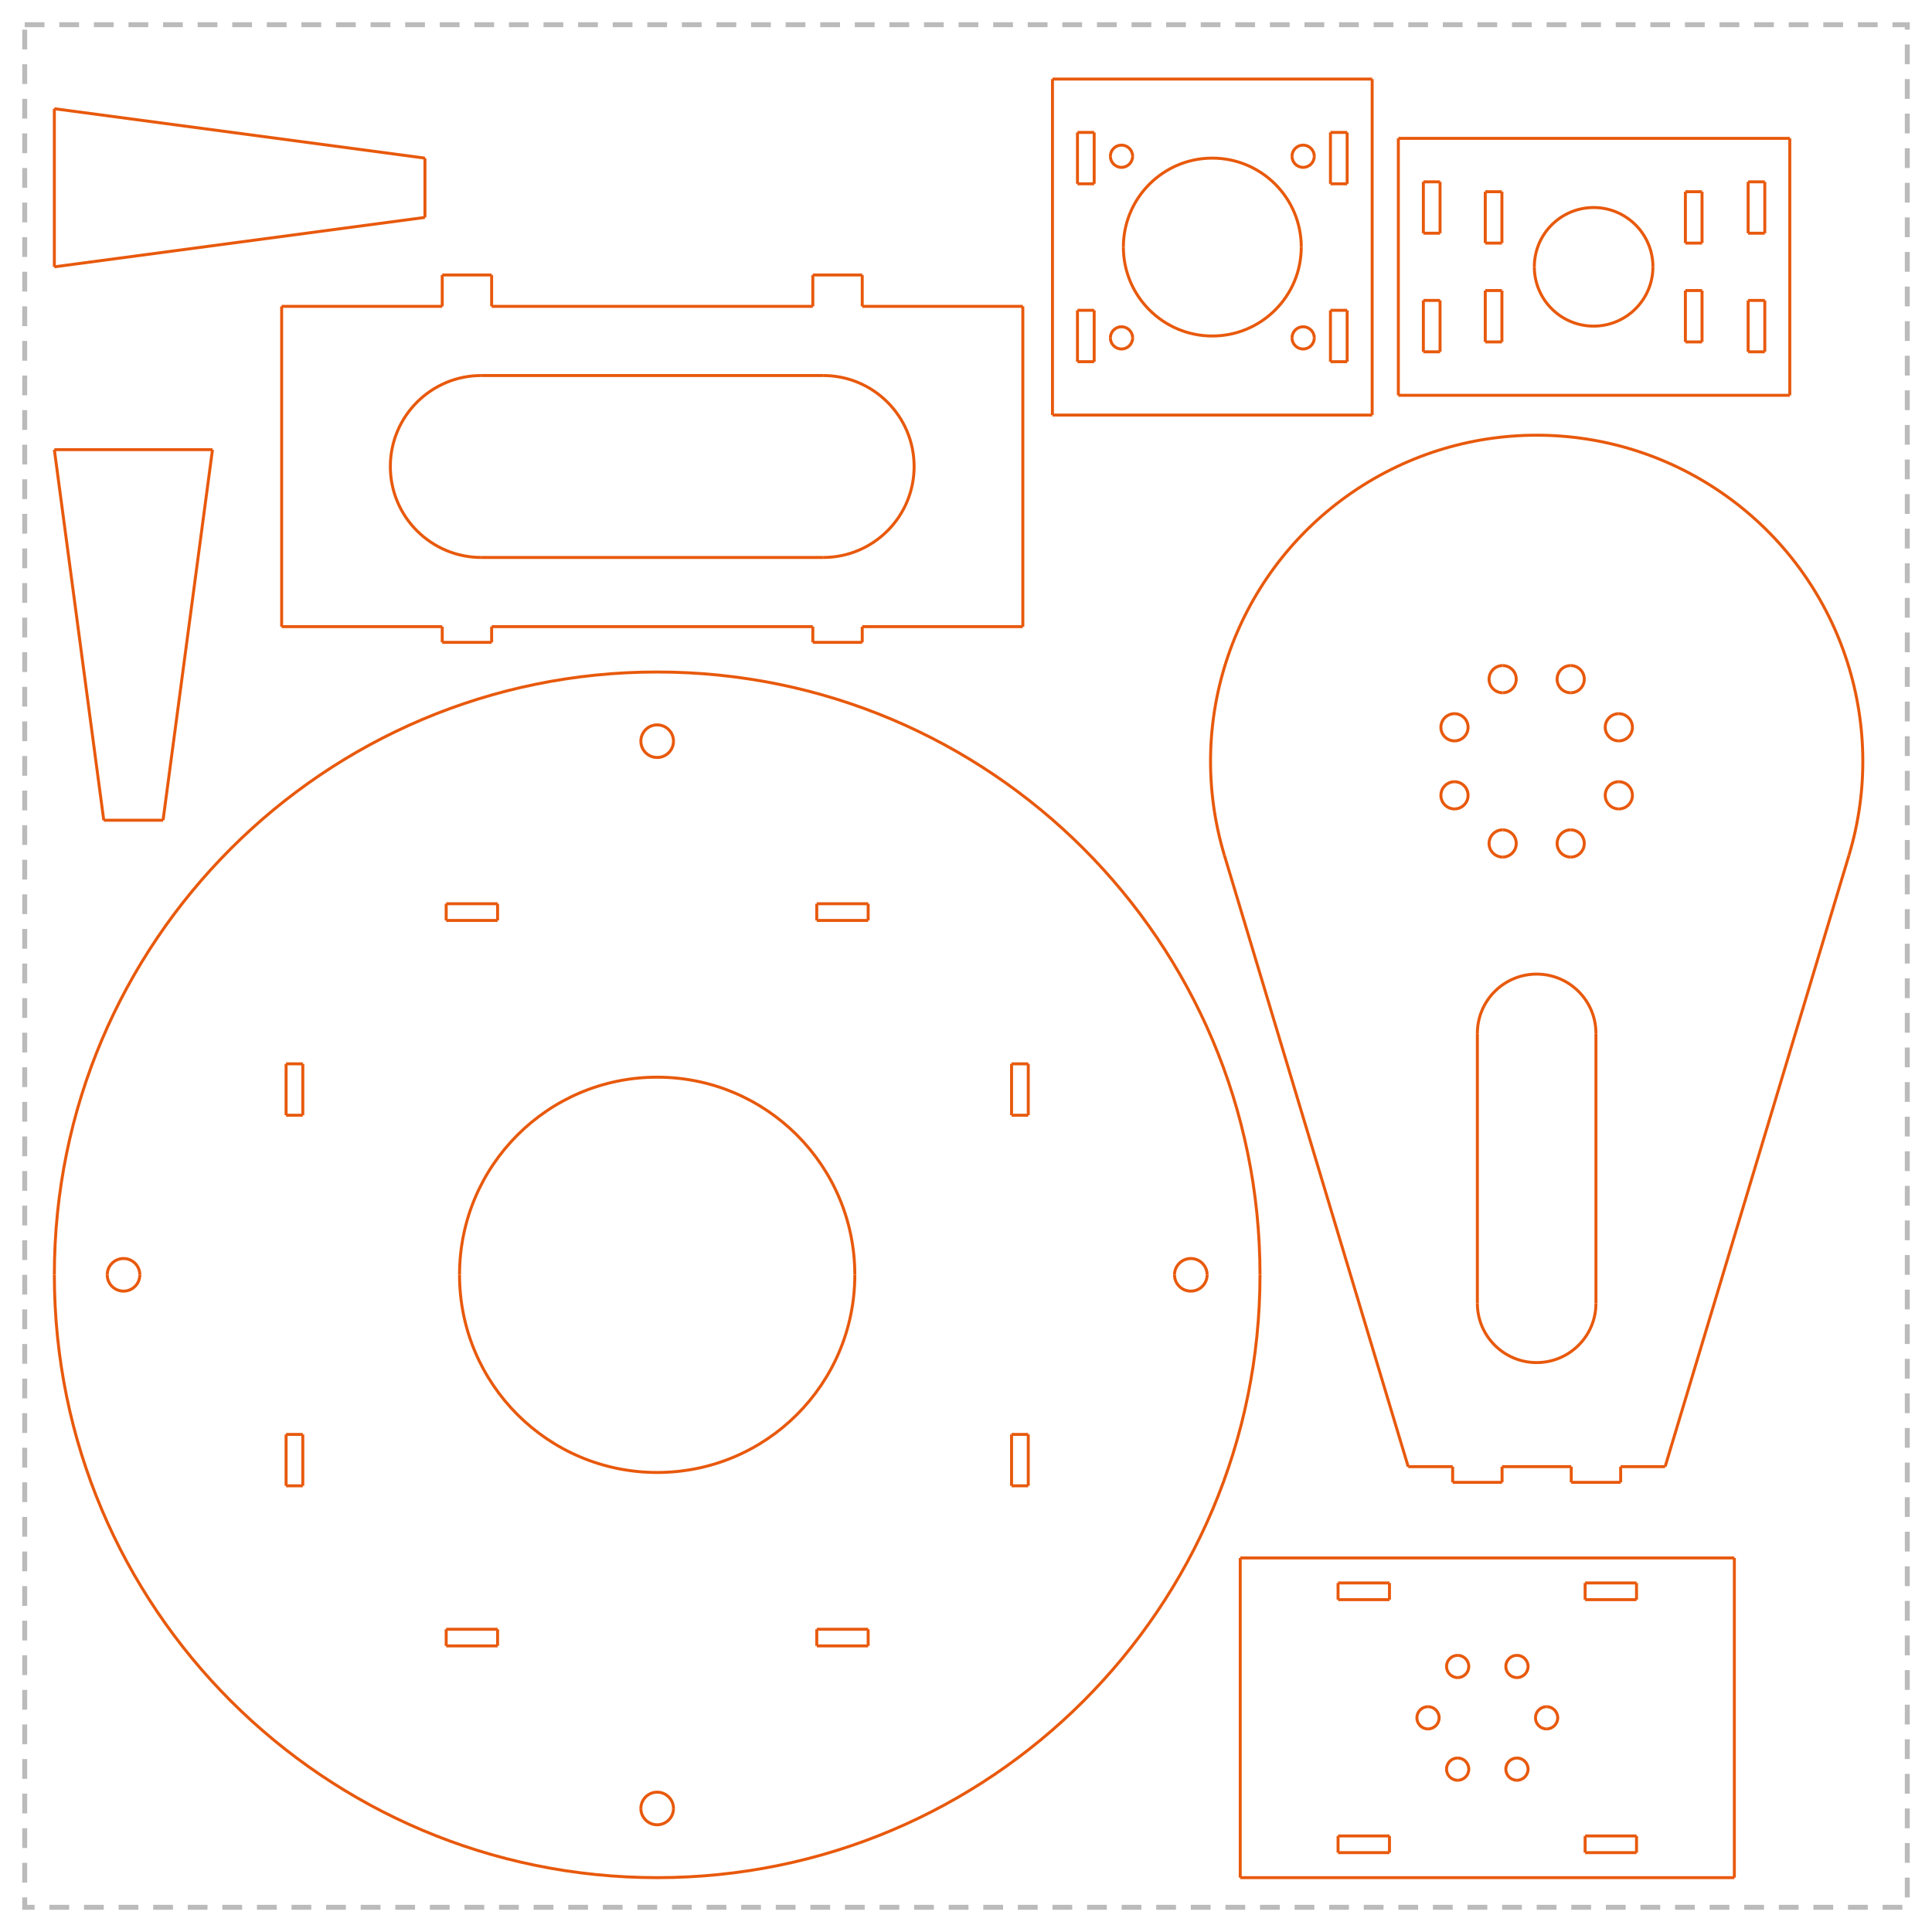
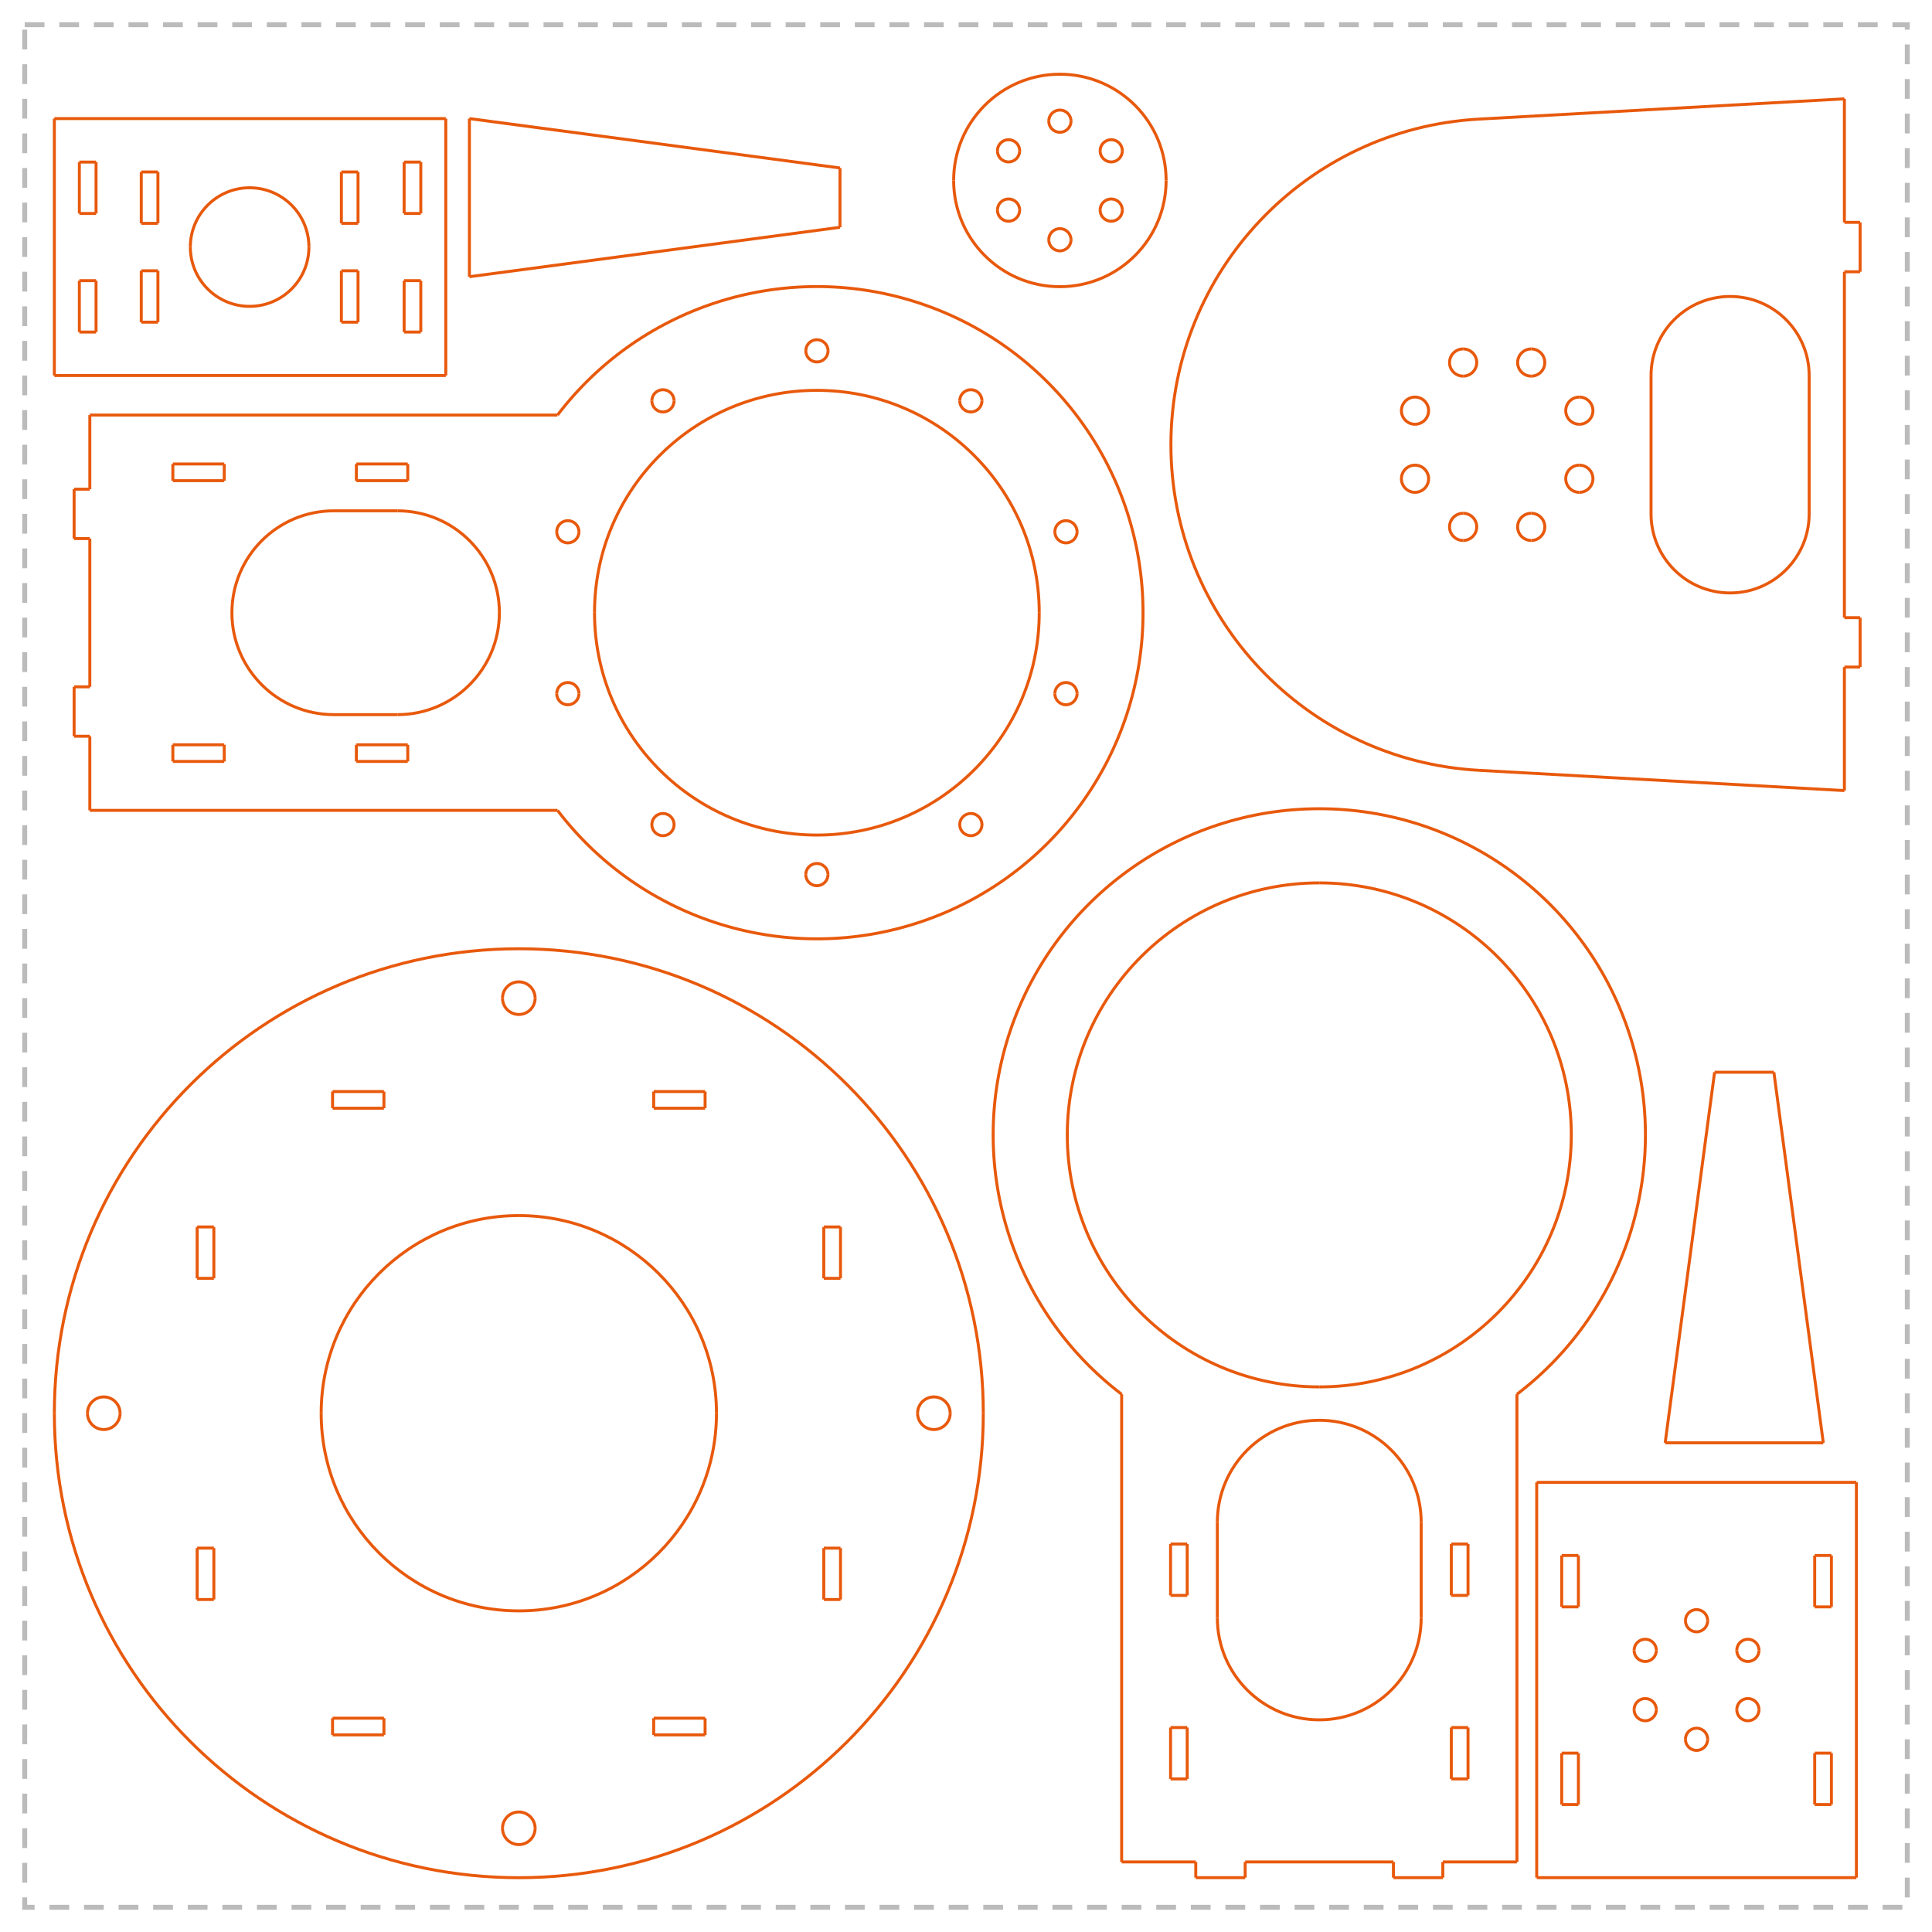
<svg xmlns="http://www.w3.org/2000/svg" viewBox="-5 -5 391 391" width="391mm" height="391mm">
  <rect x="0" y="0" width="381" height="381" fill="none" stroke="#bbb" stroke-dasharray="4 3" />
  <g fill="none" stroke="#e8590c" stroke-width="0.6">
-     <path d="M 250.00 253.00 A 122.00 122.00 0 0 0 6.00 253.00" />
-     <path d="M 6.00 253.00 A 122.00 122.00 0 0 0 250.00 253.00" />
-     <line x1="199.72" y1="295.70" x2="203.10" y2="295.70" />
-     <line x1="203.10" y1="295.70" x2="203.10" y2="285.30" />
-     <line x1="203.10" y1="285.30" x2="199.72" y2="285.30" />
-     <line x1="199.72" y1="285.30" x2="199.72" y2="295.70" />
-     <line x1="199.72" y1="220.70" x2="203.10" y2="220.70" />
-     <line x1="203.10" y1="220.70" x2="203.10" y2="210.30" />
-     <line x1="203.10" y1="210.30" x2="199.72" y2="210.30" />
-     <line x1="199.72" y1="210.30" x2="199.72" y2="220.70" />
-     <line x1="52.90" y1="295.70" x2="56.28" y2="295.70" />
-     <line x1="56.28" y1="295.70" x2="56.28" y2="285.30" />
-     <line x1="56.28" y1="285.30" x2="52.90" y2="285.30" />
-     <line x1="52.90" y1="285.30" x2="52.90" y2="295.70" />
-     <line x1="52.90" y1="220.70" x2="56.28" y2="220.70" />
-     <line x1="56.28" y1="220.70" x2="56.28" y2="210.30" />
-     <line x1="56.28" y1="210.30" x2="52.90" y2="210.30" />
-     <line x1="52.90" y1="210.30" x2="52.90" y2="220.70" />
-     <line x1="85.30" y1="181.28" x2="95.70" y2="181.28" />
-     <line x1="95.70" y1="181.28" x2="95.70" y2="177.90" />
-     <line x1="95.70" y1="177.90" x2="85.30" y2="177.90" />
-     <line x1="85.30" y1="177.90" x2="85.30" y2="181.28" />
-     <line x1="160.30" y1="181.28" x2="170.70" y2="181.28" />
-     <line x1="170.70" y1="181.28" x2="170.70" y2="177.90" />
-     <line x1="170.70" y1="177.90" x2="160.30" y2="177.90" />
-     <line x1="160.30" y1="177.90" x2="160.30" y2="181.28" />
-     <line x1="85.30" y1="328.10" x2="95.70" y2="328.10" />
-     <line x1="95.70" y1="328.10" x2="95.70" y2="324.73" />
-     <line x1="95.70" y1="324.73" x2="85.30" y2="324.73" />
-     <line x1="85.30" y1="324.73" x2="85.30" y2="328.10" />
-     <line x1="160.30" y1="328.10" x2="170.70" y2="328.10" />
-     <line x1="170.70" y1="328.10" x2="170.70" y2="324.73" />
-     <line x1="170.70" y1="324.73" x2="160.30" y2="324.73" />
-     <line x1="160.30" y1="324.73" x2="160.30" y2="328.10" />
-     <path d="M 239.30 253.00 A 3.30 3.30 0 0 0 232.70 253.00" />
-     <path d="M 232.70 253.00 A 3.30 3.30 0 0 0 239.30 253.00" />
-     <path d="M 131.30 145.00 A 3.30 3.30 0 0 0 124.70 145.00" />
-     <path d="M 124.70 145.00 A 3.30 3.30 0 0 0 131.30 145.00" />
-     <path d="M 23.30 253.00 A 3.30 3.30 0 0 0 16.70 253.00" />
-     <path d="M 16.70 253.00 A 3.30 3.30 0 0 0 23.30 253.00" />
-     <path d="M 131.30 361.00 A 3.30 3.30 0 0 0 124.70 361.00" />
-     <path d="M 124.70 361.00 A 3.30 3.30 0 0 0 131.30 361.00" />
-     <path d="M 168.00 253.00 A 40.00 40.00 0 0 0 88.00 253.00" />
-     <path d="M 88.00 253.00 A 40.00 40.00 0 0 0 168.00 253.00" />
-     <line x1="279.99" y1="291.82" x2="288.99" y2="291.82" />
-     <line x1="288.99" y1="291.82" x2="288.99" y2="295.00" />
-     <line x1="288.99" y1="295.00" x2="298.99" y2="295.00" />
-     <line x1="298.99" y1="295.00" x2="298.99" y2="291.82" />
-     <line x1="298.99" y1="291.82" x2="312.99" y2="291.82" />
-     <line x1="312.99" y1="291.82" x2="312.99" y2="295.00" />
-     <line x1="312.99" y1="295.00" x2="322.99" y2="295.00" />
-     <line x1="322.99" y1="295.00" x2="322.99" y2="291.82" />
-     <line x1="322.99" y1="291.82" x2="331.99" y2="291.82" />
-     <line x1="331.99" y1="291.82" x2="369.20" y2="168.08" />
-     <path d="M 369.20 168.08 A 66.00 66.00 0 1 0 242.79 168.08" />
-     <line x1="242.79" y1="168.08" x2="279.99" y2="291.82" />
-     <line x1="317.99" y1="204.14" x2="317.99" y2="258.76" />
-     <path d="M 317.99 258.76 A 12.00 12.00 0 0 1 293.99 258.76" />
-     <line x1="293.99" y1="258.76" x2="293.99" y2="204.14" />
-     <path d="M 293.99 204.14 A 12.00 12.00 0 0 1 317.99 204.14" />
-     <path d="M 312.88 168.45 A 2.75 2.75 0 0 0 312.88 162.95" />
-     <path d="M 312.88 162.95 A 2.75 2.75 0 0 0 312.88 168.45" />
-     <path d="M 322.62 158.71 A 2.75 2.75 0 0 0 322.62 153.21" />
-     <path d="M 322.62 153.21 A 2.75 2.75 0 0 0 322.62 158.71" />
-     <path d="M 322.62 144.94 A 2.75 2.75 0 0 0 322.62 139.44" />
-     <path d="M 322.62 139.44 A 2.75 2.75 0 0 0 322.62 144.94" />
-     <path d="M 312.88 135.20 A 2.75 2.75 0 0 0 312.88 129.70" />
-     <path d="M 312.88 129.70 A 2.75 2.75 0 0 0 312.88 135.20" />
-     <path d="M 299.11 135.20 A 2.75 2.75 0 0 0 299.11 129.70" />
-     <path d="M 299.11 129.70 A 2.75 2.75 0 0 0 299.11 135.20" />
-     <path d="M 289.36 144.94 A 2.75 2.75 0 0 0 289.36 139.44" />
-     <path d="M 289.36 139.44 A 2.75 2.75 0 0 0 289.36 144.94" />
-     <path d="M 289.36 158.71 A 2.75 2.75 0 0 0 289.36 153.21" />
-     <path d="M 289.36 153.21 A 2.75 2.75 0 0 0 289.36 158.71" />
-     <path d="M 299.11 168.45 A 2.75 2.75 0 0 0 299.11 162.95" />
-     <path d="M 299.11 162.95 A 2.75 2.75 0 0 0 299.11 168.45" />
-     <line x1="52.00" y1="121.82" x2="84.50" y2="121.82" />
-     <line x1="84.50" y1="121.82" x2="84.50" y2="125.00" />
-     <line x1="84.50" y1="125.00" x2="94.50" y2="125.00" />
-     <line x1="94.50" y1="125.00" x2="94.50" y2="121.82" />
-     <line x1="94.50" y1="121.82" x2="159.50" y2="121.82" />
-     <line x1="159.50" y1="121.82" x2="159.50" y2="125.00" />
-     <line x1="159.50" y1="125.00" x2="169.50" y2="125.00" />
-     <line x1="169.50" y1="125.00" x2="169.50" y2="121.82" />
-     <line x1="169.50" y1="121.82" x2="202.00" y2="121.82" />
-     <line x1="202.00" y1="121.82" x2="202.00" y2="57.00" />
-     <line x1="202.00" y1="57.00" x2="169.50" y2="57.00" />
-     <line x1="169.50" y1="57.00" x2="169.50" y2="50.65" />
-     <line x1="169.50" y1="50.65" x2="159.50" y2="50.65" />
-     <line x1="159.50" y1="50.65" x2="159.50" y2="57.00" />
-     <line x1="159.50" y1="57.00" x2="94.50" y2="57.00" />
-     <line x1="94.50" y1="57.00" x2="94.50" y2="50.65" />
-     <line x1="94.50" y1="50.65" x2="84.50" y2="50.65" />
-     <line x1="84.50" y1="50.65" x2="84.50" y2="57.00" />
-     <line x1="84.50" y1="57.00" x2="52.00" y2="57.00" />
-     <line x1="52.00" y1="57.00" x2="52.00" y2="121.82" />
-     <line x1="92.41" y1="71.00" x2="161.59" y2="71.00" />
-     <path d="M 161.59 71.00 A 18.41 18.41 0 0 1 161.59 107.82" />
-     <line x1="161.59" y1="107.82" x2="92.41" y2="107.82" />
-     <path d="M 92.41 107.82 A 18.41 18.41 0 0 1 92.41 71.00" />
-     <line x1="346.00" y1="375.00" x2="346.00" y2="310.30" />
-     <line x1="346.00" y1="310.30" x2="246.00" y2="310.30" />
-     <line x1="246.00" y1="310.30" x2="246.00" y2="375.00" />
-     <line x1="246.00" y1="375.00" x2="346.00" y2="375.00" />
-     <path d="M 290.00 330.01 A 2.25 2.25 0 0 0 290.00 334.51" />
-     <path d="M 290.00 334.51 A 2.25 2.25 0 0 0 290.00 330.01" />
-     <path d="M 284.00 340.40 A 2.25 2.25 0 0 0 284.00 344.90" />
-     <path d="M 284.00 344.90 A 2.25 2.25 0 0 0 284.00 340.40" />
-     <path d="M 290.00 350.79 A 2.25 2.25 0 0 0 290.00 355.29" />
-     <path d="M 290.00 355.29 A 2.25 2.25 0 0 0 290.00 350.79" />
-     <path d="M 302.00 350.79 A 2.25 2.25 0 0 0 302.00 355.29" />
-     <path d="M 302.00 355.29 A 2.25 2.25 0 0 0 302.00 350.79" />
-     <path d="M 308.00 340.40 A 2.25 2.25 0 0 0 308.00 344.90" />
-     <path d="M 308.00 344.90 A 2.25 2.25 0 0 0 308.00 340.40" />
-     <path d="M 302.00 330.01 A 2.25 2.25 0 0 0 302.00 334.51" />
-     <path d="M 302.00 334.51 A 2.25 2.25 0 0 0 302.00 330.01" />
-     <line x1="326.20" y1="318.74" x2="326.20" y2="315.36" />
-     <line x1="326.20" y1="315.36" x2="315.80" y2="315.36" />
-     <line x1="315.80" y1="315.36" x2="315.80" y2="318.74" />
-     <line x1="315.80" y1="318.74" x2="326.20" y2="318.74" />
-     <line x1="276.20" y1="318.74" x2="276.20" y2="315.36" />
-     <line x1="276.20" y1="315.36" x2="265.80" y2="315.36" />
-     <line x1="265.80" y1="315.36" x2="265.80" y2="318.74" />
-     <line x1="265.80" y1="318.74" x2="276.20" y2="318.74" />
-     <line x1="326.20" y1="369.94" x2="326.20" y2="366.56" />
-     <line x1="326.20" y1="366.56" x2="315.80" y2="366.56" />
-     <line x1="315.80" y1="366.56" x2="315.80" y2="369.94" />
-     <line x1="315.80" y1="369.94" x2="326.20" y2="369.94" />
-     <line x1="276.20" y1="369.94" x2="276.20" y2="366.56" />
-     <line x1="276.20" y1="366.56" x2="265.80" y2="366.56" />
-     <line x1="265.80" y1="366.56" x2="265.80" y2="369.94" />
-     <line x1="265.80" y1="369.94" x2="276.20" y2="369.94" />
-     <line x1="208.00" y1="79.00" x2="272.70" y2="79.00" />
-     <line x1="272.70" y1="79.00" x2="272.70" y2="11.00" />
-     <line x1="272.70" y1="11.00" x2="208.00" y2="11.00" />
-     <line x1="208.00" y1="11.00" x2="208.00" y2="79.00" />
-     <path d="M 260.98 26.62 A 2.25 2.25 0 0 0 256.48 26.62" />
-     <path d="M 256.48 26.62 A 2.25 2.25 0 0 0 260.98 26.62" />
-     <path d="M 224.22 26.62 A 2.25 2.25 0 0 0 219.72 26.62" />
-     <path d="M 219.72 26.62 A 2.25 2.25 0 0 0 224.22 26.62" />
-     <path d="M 224.22 63.38 A 2.25 2.25 0 0 0 219.72 63.38" />
-     <path d="M 219.72 63.38 A 2.25 2.25 0 0 0 224.22 63.38" />
-     <path d="M 260.98 63.38 A 2.25 2.25 0 0 0 256.48 63.38" />
-     <path d="M 256.48 63.38 A 2.25 2.25 0 0 0 260.98 63.38" />
-     <path d="M 258.35 45.00 A 18.00 18.00 0 0 0 222.35 45.00" />
-     <path d="M 222.35 45.00 A 18.00 18.00 0 0 0 258.35 45.00" />
-     <line x1="264.26" y1="68.20" x2="267.64" y2="68.20" />
-     <line x1="267.64" y1="68.20" x2="267.64" y2="57.80" />
-     <line x1="267.64" y1="57.80" x2="264.26" y2="57.80" />
-     <line x1="264.26" y1="57.80" x2="264.26" y2="68.20" />
-     <line x1="264.26" y1="32.20" x2="267.64" y2="32.20" />
-     <line x1="267.64" y1="32.20" x2="267.64" y2="21.80" />
-     <line x1="267.64" y1="21.80" x2="264.26" y2="21.80" />
-     <line x1="264.26" y1="21.80" x2="264.26" y2="32.20" />
-     <line x1="213.06" y1="68.20" x2="216.44" y2="68.20" />
-     <line x1="216.44" y1="68.20" x2="216.44" y2="57.80" />
-     <line x1="216.44" y1="57.80" x2="213.06" y2="57.80" />
-     <line x1="213.06" y1="57.80" x2="213.06" y2="68.20" />
-     <line x1="213.06" y1="32.20" x2="216.44" y2="32.20" />
-     <line x1="216.44" y1="32.20" x2="216.44" y2="21.80" />
-     <line x1="216.44" y1="21.80" x2="213.06" y2="21.80" />
-     <line x1="213.06" y1="21.80" x2="213.06" y2="32.20" />
-     <line x1="278.00" y1="75.00" x2="357.22" y2="75.00" />
-     <line x1="357.22" y1="75.00" x2="357.22" y2="23.00" />
-     <line x1="357.22" y1="23.00" x2="278.00" y2="23.00" />
-     <line x1="278.00" y1="23.00" x2="278.00" y2="75.00" />
-     <path d="M 329.52 49.00 A 12.00 12.00 0 0 0 305.52 49.00" />
-     <path d="M 305.52 49.00 A 12.00 12.00 0 0 0 329.52 49.00" />
-     <line x1="336.09" y1="64.20" x2="339.46" y2="64.20" />
-     <line x1="339.46" y1="64.20" x2="339.46" y2="53.80" />
-     <line x1="339.46" y1="53.80" x2="336.09" y2="53.80" />
-     <line x1="336.09" y1="53.80" x2="336.09" y2="64.20" />
-     <line x1="336.09" y1="44.20" x2="339.46" y2="44.20" />
-     <line x1="339.46" y1="44.20" x2="339.46" y2="33.80" />
-     <line x1="339.46" y1="33.80" x2="336.09" y2="33.80" />
-     <line x1="336.09" y1="33.80" x2="336.09" y2="44.20" />
-     <line x1="295.59" y1="64.20" x2="298.96" y2="64.20" />
-     <line x1="298.96" y1="64.20" x2="298.96" y2="53.80" />
-     <line x1="298.96" y1="53.80" x2="295.59" y2="53.80" />
-     <line x1="295.59" y1="53.80" x2="295.59" y2="64.20" />
-     <line x1="295.59" y1="44.20" x2="298.96" y2="44.20" />
-     <line x1="298.96" y1="44.20" x2="298.96" y2="33.80" />
-     <line x1="298.96" y1="33.80" x2="295.59" y2="33.80" />
-     <line x1="295.59" y1="33.80" x2="295.59" y2="44.20" />
-     <line x1="348.79" y1="66.20" x2="352.16" y2="66.20" />
-     <line x1="352.16" y1="66.20" x2="352.16" y2="55.80" />
-     <line x1="352.16" y1="55.80" x2="348.79" y2="55.80" />
-     <line x1="348.79" y1="55.80" x2="348.79" y2="66.20" />
-     <line x1="348.79" y1="42.20" x2="352.16" y2="42.20" />
-     <line x1="352.16" y1="42.20" x2="352.16" y2="31.80" />
-     <line x1="352.16" y1="31.80" x2="348.79" y2="31.80" />
-     <line x1="348.79" y1="31.80" x2="348.79" y2="42.20" />
-     <line x1="283.06" y1="66.20" x2="286.44" y2="66.20" />
-     <line x1="286.44" y1="66.20" x2="286.44" y2="55.80" />
-     <line x1="286.44" y1="55.80" x2="283.06" y2="55.80" />
-     <line x1="283.06" y1="55.80" x2="283.06" y2="66.20" />
-     <line x1="283.06" y1="42.20" x2="286.44" y2="42.20" />
-     <line x1="286.44" y1="42.20" x2="286.44" y2="31.80" />
-     <line x1="286.44" y1="31.80" x2="283.06" y2="31.80" />
-     <line x1="283.06" y1="31.80" x2="283.06" y2="42.20" />
-     <line x1="6.00" y1="86.00" x2="16.00" y2="161.00" />
-     <line x1="16.00" y1="161.00" x2="28.00" y2="161.00" />
-     <line x1="28.00" y1="161.00" x2="38.00" y2="86.00" />
-     <line x1="38.00" y1="86.00" x2="6.00" y2="86.00" />
-     <line x1="6.00" y1="49.00" x2="81.00" y2="39.00" />
-     <line x1="81.00" y1="39.00" x2="81.00" y2="27.00" />
-     <line x1="81.00" y1="27.00" x2="6.00" y2="17.00" />
-     <line x1="6.00" y1="17.00" x2="6.00" y2="49.00" />
+     <path d="M 194.00 281.01 A 94.00 94.00 0 0 0 6.00 281.01" />
+     <path d="M 6.00 281.01 A 94.00 94.00 0 0 0 194.00 281.01" />
+     <line x1="161.72" y1="318.71" x2="165.10" y2="318.71" />
+     <line x1="165.10" y1="318.71" x2="165.10" y2="308.31" />
+     <line x1="165.10" y1="308.31" x2="161.72" y2="308.31" />
+     <line x1="161.72" y1="308.31" x2="161.72" y2="318.71" />
+     <line x1="161.72" y1="253.71" x2="165.10" y2="253.71" />
+     <line x1="165.10" y1="253.71" x2="165.10" y2="243.31" />
+     <line x1="165.10" y1="243.31" x2="161.72" y2="243.31" />
+     <line x1="161.72" y1="243.31" x2="161.72" y2="253.71" />
+     <line x1="34.90" y1="318.71" x2="38.28" y2="318.71" />
+     <line x1="38.28" y1="318.71" x2="38.28" y2="308.31" />
+     <line x1="38.28" y1="308.31" x2="34.90" y2="308.31" />
+     <line x1="34.90" y1="308.31" x2="34.90" y2="318.71" />
+     <line x1="34.90" y1="253.71" x2="38.28" y2="253.71" />
+     <line x1="38.28" y1="253.71" x2="38.28" y2="243.31" />
+     <line x1="38.28" y1="243.31" x2="34.90" y2="243.31" />
+     <line x1="34.90" y1="243.31" x2="34.90" y2="253.71" />
+     <line x1="62.30" y1="219.28" x2="72.70" y2="219.28" />
+     <line x1="72.70" y1="219.28" x2="72.70" y2="215.91" />
+     <line x1="72.70" y1="215.91" x2="62.30" y2="215.91" />
+     <line x1="62.30" y1="215.91" x2="62.30" y2="219.28" />
+     <line x1="127.30" y1="219.28" x2="137.70" y2="219.28" />
+     <line x1="137.70" y1="219.28" x2="137.70" y2="215.91" />
+     <line x1="137.70" y1="215.91" x2="127.30" y2="215.91" />
+     <line x1="127.30" y1="215.91" x2="127.30" y2="219.28" />
+     <line x1="62.30" y1="346.11" x2="72.70" y2="346.11" />
+     <line x1="72.70" y1="346.11" x2="72.70" y2="342.73" />
+     <line x1="72.70" y1="342.73" x2="62.30" y2="342.73" />
+     <line x1="62.30" y1="342.73" x2="62.30" y2="346.11" />
+     <line x1="127.30" y1="346.11" x2="137.70" y2="346.11" />
+     <line x1="137.70" y1="346.11" x2="137.70" y2="342.73" />
+     <line x1="137.70" y1="342.73" x2="127.30" y2="342.73" />
+     <line x1="127.30" y1="342.73" x2="127.30" y2="346.11" />
+     <path d="M 187.30 281.01 A 3.30 3.30 0 0 0 180.70 281.01" />
+     <path d="M 180.70 281.01 A 3.30 3.30 0 0 0 187.30 281.01" />
+     <path d="M 103.30 197.01 A 3.30 3.30 0 0 0 96.70 197.01" />
+     <path d="M 96.70 197.01 A 3.30 3.30 0 0 0 103.30 197.01" />
+     <path d="M 19.30 281.01 A 3.30 3.30 0 0 0 12.70 281.01" />
+     <path d="M 12.70 281.01 A 3.30 3.30 0 0 0 19.30 281.01" />
+     <path d="M 103.30 365.01 A 3.30 3.30 0 0 0 96.70 365.01" />
+     <path d="M 96.70 365.01 A 3.30 3.30 0 0 0 103.30 365.01" />
+     <path d="M 140.00 281.01 A 40.00 40.00 0 0 0 60.00 281.01" />
+     <path d="M 60.00 281.01 A 40.00 40.00 0 0 0 140.00 281.01" />
+     <line x1="222.00" y1="371.82" x2="237.00" y2="371.82" />
+     <line x1="237.00" y1="371.82" x2="237.00" y2="375.00" />
+     <line x1="237.00" y1="375.00" x2="247.00" y2="375.00" />
+     <line x1="247.00" y1="375.00" x2="247.00" y2="371.82" />
+     <line x1="247.00" y1="371.82" x2="277.00" y2="371.82" />
+     <line x1="277.00" y1="371.82" x2="277.00" y2="375.00" />
+     <line x1="277.00" y1="375.00" x2="287.00" y2="375.00" />
+     <line x1="287.00" y1="375.00" x2="287.00" y2="371.82" />
+     <line x1="287.00" y1="371.82" x2="302.00" y2="371.82" />
+     <line x1="302.00" y1="371.82" x2="302.00" y2="277.17" />
+     <path d="M 302.00 277.17 A 66.00 66.00 0 1 0 222.00 277.17" />
+     <line x1="222.00" y1="277.17" x2="222.00" y2="371.82" />
+     <line x1="282.62" y1="303.06" x2="282.62" y2="322.44" />
+     <path d="M 282.62 322.44 A 20.62 20.62 0 0 1 241.37 322.44" />
+     <line x1="241.37" y1="322.44" x2="241.37" y2="303.06" />
+     <path d="M 241.37 303.06 A 20.62 20.62 0 0 1 282.62 303.06" />
+     <path d="M 262.00 275.68 A 51.00 51.00 0 0 0 262.00 173.68" />
+     <path d="M 262.00 173.68 A 51.00 51.00 0 0 0 262.00 275.68" />
+     <line x1="288.72" y1="344.62" x2="288.72" y2="355.02" />
+     <line x1="288.72" y1="355.02" x2="292.10" y2="355.02" />
+     <line x1="292.10" y1="355.02" x2="292.10" y2="344.62" />
+     <line x1="292.10" y1="344.62" x2="288.72" y2="344.62" />
+     <line x1="288.72" y1="307.48" x2="288.72" y2="317.88" />
+     <line x1="288.72" y1="317.88" x2="292.10" y2="317.88" />
+     <line x1="292.10" y1="317.88" x2="292.10" y2="307.48" />
+     <line x1="292.10" y1="307.48" x2="288.72" y2="307.48" />
+     <line x1="231.90" y1="344.62" x2="231.90" y2="355.02" />
+     <line x1="231.90" y1="355.02" x2="235.27" y2="355.02" />
+     <line x1="235.27" y1="355.02" x2="235.27" y2="344.62" />
+     <line x1="235.27" y1="344.62" x2="231.90" y2="344.62" />
+     <line x1="231.90" y1="307.48" x2="231.90" y2="317.88" />
+     <line x1="231.90" y1="317.88" x2="235.27" y2="317.88" />
+     <line x1="235.27" y1="317.88" x2="235.27" y2="307.48" />
+     <line x1="235.27" y1="307.48" x2="231.90" y2="307.48" />
+     <line x1="13.18" y1="79.00" x2="13.18" y2="94.00" />
+     <line x1="13.18" y1="94.00" x2="10.00" y2="94.00" />
+     <line x1="10.00" y1="94.00" x2="10.00" y2="104.00" />
+     <line x1="10.00" y1="104.00" x2="13.18" y2="104.00" />
+     <line x1="13.18" y1="104.00" x2="13.18" y2="134.00" />
+     <line x1="13.18" y1="134.00" x2="10.00" y2="134.00" />
+     <line x1="10.00" y1="134.00" x2="10.00" y2="144.00" />
+     <line x1="10.00" y1="144.00" x2="13.18" y2="144.00" />
+     <line x1="13.18" y1="144.00" x2="13.18" y2="159.00" />
+     <line x1="13.18" y1="159.00" x2="107.83" y2="159.00" />
+     <path d="M 107.83 159.00 A 66.00 66.00 0 1 0 107.83 79.00" />
+     <line x1="107.83" y1="79.00" x2="13.18" y2="79.00" />
+     <line x1="75.44" y1="139.63" x2="62.56" y2="139.63" />
+     <path d="M 62.56 139.63 A 20.62 20.62 0 0 1 62.56 98.38" />
+     <line x1="62.56" y1="98.38" x2="75.44" y2="98.38" />
+     <path d="M 75.44 98.38 A 20.62 20.62 0 0 1 75.44 139.63" />
+     <path d="M 115.32 119.00 A 45.00 45.00 0 0 0 205.32 119.00" />
+     <path d="M 205.32 119.00 A 45.00 45.00 0 0 0 115.32 119.00" />
+     <path d="M 107.67 135.38 A 2.25 2.25 0 0 0 112.17 135.38" />
+     <path d="M 112.17 135.38 A 2.25 2.25 0 0 0 107.67 135.38" />
+     <path d="M 126.92 161.88 A 2.25 2.25 0 0 0 131.42 161.88" />
+     <path d="M 131.42 161.88 A 2.25 2.25 0 1 0 126.92 161.88" />
+     <path d="M 158.07 172.00 A 2.25 2.25 0 0 0 162.57 172.00" />
+     <path d="M 162.57 172.00 A 2.25 2.25 0 0 0 158.07 172.00" />
+     <path d="M 189.23 161.88 A 2.25 2.25 0 0 0 193.73 161.88" />
+     <path d="M 193.73 161.88 A 2.25 2.25 0 0 0 189.23 161.88" />
+     <path d="M 208.48 135.38 A 2.25 2.25 0 0 0 212.98 135.38" />
+     <path d="M 212.98 135.38 A 2.25 2.25 0 0 0 208.48 135.38" />
+     <path d="M 208.48 102.62 A 2.25 2.25 0 0 0 212.98 102.62" />
+     <path d="M 212.98 102.62 A 2.25 2.25 0 0 0 208.48 102.62" />
+     <path d="M 189.23 76.12 A 2.25 2.25 0 0 0 193.73 76.12" />
+     <path d="M 193.73 76.12 A 2.25 2.25 0 0 0 189.23 76.12" />
+     <path d="M 158.08 66.00 A 2.25 2.25 0 0 0 162.58 66.00" />
+     <path d="M 162.58 66.00 A 2.25 2.25 0 0 0 158.08 66.00" />
+     <path d="M 126.92 76.12 A 2.25 2.25 0 0 0 131.42 76.12" />
+     <path d="M 131.42 76.12 A 2.25 2.25 0 1 0 126.92 76.12" />
+     <path d="M 107.67 102.62 A 2.25 2.25 0 0 0 112.17 102.62" />
+     <path d="M 112.17 102.62 A 2.25 2.25 0 0 0 107.67 102.62" />
+     <line x1="40.38" y1="145.73" x2="29.98" y2="145.73" />
+     <line x1="29.98" y1="145.73" x2="29.98" y2="149.10" />
+     <line x1="29.98" y1="149.10" x2="40.38" y2="149.10" />
+     <line x1="40.38" y1="149.10" x2="40.38" y2="145.73" />
+     <line x1="77.52" y1="145.73" x2="67.12" y2="145.73" />
+     <line x1="67.12" y1="145.73" x2="67.12" y2="149.10" />
+     <line x1="67.12" y1="149.10" x2="77.52" y2="149.10" />
+     <line x1="77.52" y1="149.10" x2="77.52" y2="145.73" />
+     <line x1="40.38" y1="88.90" x2="29.98" y2="88.90" />
+     <line x1="29.98" y1="88.90" x2="29.98" y2="92.28" />
+     <line x1="29.98" y1="92.28" x2="40.38" y2="92.28" />
+     <line x1="40.38" y1="92.28" x2="40.38" y2="88.90" />
+     <line x1="77.52" y1="88.90" x2="67.12" y2="88.90" />
+     <line x1="67.12" y1="88.90" x2="67.12" y2="92.28" />
+     <line x1="67.12" y1="92.28" x2="77.52" y2="92.28" />
+     <line x1="77.52" y1="92.28" x2="77.52" y2="88.90" />
+     <line x1="368.27" y1="155.00" x2="368.27" y2="130.00" />
+     <line x1="368.27" y1="130.00" x2="371.45" y2="130.00" />
+     <line x1="371.45" y1="130.00" x2="371.45" y2="120.00" />
+     <line x1="371.45" y1="120.00" x2="368.27" y2="120.00" />
+     <line x1="368.27" y1="120.00" x2="368.27" y2="50.00" />
+     <line x1="368.27" y1="50.00" x2="371.45" y2="50.00" />
+     <line x1="371.45" y1="50.00" x2="371.45" y2="40.00" />
+     <line x1="371.45" y1="40.00" x2="368.27" y2="40.00" />
+     <line x1="368.27" y1="40.00" x2="368.27" y2="15.00" />
+     <line x1="368.27" y1="15.00" x2="294.34" y2="19.10" />
+     <path d="M 294.34 19.10 A 66.00 66.00 0 0 0 294.34 150.90" />
+     <line x1="294.34" y1="150.90" x2="368.27" y2="155.00" />
+     <line x1="329.14" y1="99.00" x2="329.14" y2="71.00" />
+     <path d="M 329.14 71.00 A 16.00 16.00 0 0 1 361.14 71.00" />
+     <line x1="361.14" y1="71.00" x2="361.14" y2="99.00" />
+     <path d="M 361.14 99.00 A 16.00 16.00 0 0 1 329.14 99.00" />
+     <path d="M 291.11 65.62 A 2.75 2.75 0 0 0 291.11 71.12" />
+     <path d="M 291.11 71.12 A 2.75 2.75 0 0 0 291.11 65.62" />
+     <path d="M 281.37 75.36 A 2.75 2.75 0 0 0 281.37 80.86" />
+     <path d="M 281.37 80.86 A 2.75 2.75 0 0 0 281.37 75.36" />
+     <path d="M 281.37 89.14 A 2.75 2.75 0 0 0 281.37 94.64" />
+     <path d="M 281.37 94.64 A 2.75 2.75 0 0 0 281.37 89.14" />
+     <path d="M 291.11 98.88 A 2.75 2.75 0 0 0 291.11 104.38" />
+     <path d="M 291.11 104.38 A 2.75 2.75 0 0 0 291.11 98.88" />
+     <path d="M 304.89 98.88 A 2.75 2.75 0 0 0 304.89 104.38" />
+     <path d="M 304.89 104.38 A 2.75 2.75 0 0 0 304.89 98.88" />
+     <path d="M 314.63 89.14 A 2.75 2.75 0 0 0 314.63 94.64" />
+     <path d="M 314.63 94.64 A 2.75 2.75 0 0 0 314.63 89.14" />
+     <path d="M 314.63 75.36 A 2.75 2.75 0 0 0 314.63 80.86" />
+     <path d="M 314.63 80.86 A 2.75 2.75 0 0 0 314.63 75.36" />
+     <path d="M 304.89 65.62 A 2.75 2.75 0 0 0 304.89 71.12" />
+     <path d="M 304.89 71.12 A 2.75 2.75 0 0 0 304.89 65.62" />
+     <line x1="306.00" y1="375.00" x2="370.70" y2="375.00" />
+     <line x1="370.70" y1="375.00" x2="370.70" y2="295.00" />
+     <line x1="370.70" y1="295.00" x2="306.00" y2="295.00" />
+     <line x1="306.00" y1="295.00" x2="306.00" y2="375.00" />
+     <path d="M 350.99 329.00 A 2.25 2.25 0 0 0 346.49 329.00" />
+     <path d="M 346.49 329.00 A 2.25 2.25 0 0 0 350.99 329.00" />
+     <path d="M 340.60 323.00 A 2.25 2.25 0 0 0 336.10 323.00" />
+     <path d="M 336.10 323.00 A 2.25 2.25 0 0 0 340.60 323.00" />
+     <path d="M 330.21 329.00 A 2.25 2.25 0 0 0 325.71 329.00" />
+     <path d="M 325.71 329.00 A 2.25 2.25 0 0 0 330.21 329.00" />
+     <path d="M 330.21 341.00 A 2.25 2.25 0 0 0 325.71 341.00" />
+     <path d="M 325.71 341.00 A 2.25 2.25 0 0 0 330.21 341.00" />
+     <path d="M 340.60 347.00 A 2.25 2.25 0 0 0 336.10 347.00" />
+     <path d="M 336.10 347.00 A 2.25 2.25 0 0 0 340.60 347.00" />
+     <path d="M 350.99 341.00 A 2.25 2.25 0 0 0 346.49 341.00" />
+     <path d="M 346.49 341.00 A 2.25 2.25 0 0 0 350.99 341.00" />
+     <line x1="362.26" y1="360.20" x2="365.64" y2="360.20" />
+     <line x1="365.64" y1="360.20" x2="365.64" y2="349.80" />
+     <line x1="365.64" y1="349.80" x2="362.26" y2="349.80" />
+     <line x1="362.26" y1="349.80" x2="362.26" y2="360.20" />
+     <line x1="362.26" y1="320.20" x2="365.64" y2="320.20" />
+     <line x1="365.64" y1="320.20" x2="365.64" y2="309.80" />
+     <line x1="365.64" y1="309.80" x2="362.26" y2="309.80" />
+     <line x1="362.26" y1="309.80" x2="362.26" y2="320.20" />
+     <line x1="311.06" y1="360.20" x2="314.44" y2="360.20" />
+     <line x1="314.44" y1="360.20" x2="314.44" y2="349.80" />
+     <line x1="314.44" y1="349.80" x2="311.06" y2="349.80" />
+     <line x1="311.06" y1="349.80" x2="311.06" y2="360.20" />
+     <line x1="311.06" y1="320.20" x2="314.44" y2="320.20" />
+     <line x1="314.44" y1="320.20" x2="314.44" y2="309.80" />
+     <line x1="314.44" y1="309.80" x2="311.06" y2="309.80" />
+     <line x1="311.06" y1="309.80" x2="311.06" y2="320.20" />
+     <line x1="6.00" y1="71.00" x2="85.22" y2="71.00" />
+     <line x1="85.22" y1="71.00" x2="85.22" y2="19.00" />
+     <line x1="85.22" y1="19.00" x2="6.00" y2="19.00" />
+     <line x1="6.00" y1="19.00" x2="6.00" y2="71.00" />
+     <path d="M 57.52 45.00 A 12.00 12.00 0 0 0 33.52 45.00" />
+     <path d="M 33.52 45.00 A 12.00 12.00 0 0 0 57.52 45.00" />
+     <line x1="64.09" y1="60.20" x2="67.46" y2="60.20" />
+     <line x1="67.46" y1="60.20" x2="67.46" y2="49.80" />
+     <line x1="67.46" y1="49.80" x2="64.09" y2="49.80" />
+     <line x1="64.09" y1="49.80" x2="64.09" y2="60.20" />
+     <line x1="64.09" y1="40.20" x2="67.46" y2="40.20" />
+     <line x1="67.46" y1="40.20" x2="67.46" y2="29.80" />
+     <line x1="67.46" y1="29.80" x2="64.09" y2="29.80" />
+     <line x1="64.09" y1="29.80" x2="64.09" y2="40.20" />
+     <line x1="23.59" y1="60.20" x2="26.96" y2="60.20" />
+     <line x1="26.96" y1="60.20" x2="26.96" y2="49.80" />
+     <line x1="26.96" y1="49.80" x2="23.59" y2="49.80" />
+     <line x1="23.59" y1="49.80" x2="23.59" y2="60.20" />
+     <line x1="23.59" y1="40.20" x2="26.96" y2="40.20" />
+     <line x1="26.96" y1="40.20" x2="26.96" y2="29.80" />
+     <line x1="26.96" y1="29.80" x2="23.59" y2="29.80" />
+     <line x1="23.59" y1="29.80" x2="23.59" y2="40.20" />
+     <line x1="76.79" y1="62.20" x2="80.16" y2="62.20" />
+     <line x1="80.16" y1="62.20" x2="80.16" y2="51.80" />
+     <line x1="80.16" y1="51.80" x2="76.79" y2="51.80" />
+     <line x1="76.79" y1="51.80" x2="76.79" y2="62.20" />
+     <line x1="76.79" y1="38.20" x2="80.16" y2="38.20" />
+     <line x1="80.16" y1="38.20" x2="80.16" y2="27.80" />
+     <line x1="80.16" y1="27.80" x2="76.79" y2="27.80" />
+     <line x1="76.79" y1="27.80" x2="76.79" y2="38.20" />
+     <line x1="11.06" y1="62.20" x2="14.44" y2="62.20" />
+     <line x1="14.44" y1="62.20" x2="14.44" y2="51.80" />
+     <line x1="14.44" y1="51.80" x2="11.06" y2="51.80" />
+     <line x1="11.06" y1="51.80" x2="11.06" y2="62.20" />
+     <line x1="11.06" y1="38.20" x2="14.44" y2="38.20" />
+     <line x1="14.44" y1="38.20" x2="14.44" y2="27.80" />
+     <line x1="14.44" y1="27.80" x2="11.06" y2="27.80" />
+     <line x1="11.06" y1="27.80" x2="11.06" y2="38.20" />
+     <line x1="364.00" y1="287.00" x2="354.00" y2="212.00" />
+     <line x1="354.00" y1="212.00" x2="342.00" y2="212.00" />
+     <line x1="342.00" y1="212.00" x2="332.00" y2="287.00" />
+     <line x1="332.00" y1="287.00" x2="364.00" y2="287.00" />
+     <line x1="90.00" y1="51.00" x2="165.00" y2="41.00" />
+     <line x1="165.00" y1="41.00" x2="165.00" y2="29.00" />
+     <line x1="165.00" y1="29.00" x2="90.00" y2="19.00" />
+     <line x1="90.00" y1="19.00" x2="90.00" y2="51.00" />
+     <path d="M 231.00 31.52 A 21.50 21.50 0 0 0 188.00 31.52" />
+     <path d="M 188.00 31.52 A 21.50 21.50 0 0 0 231.00 31.52" />
+     <path d="M 222.14 25.52 A 2.25 2.25 0 0 0 217.64 25.52" />
+     <path d="M 217.64 25.52 A 2.25 2.25 0 0 0 222.14 25.52" />
+     <path d="M 211.75 19.52 A 2.25 2.25 0 0 0 207.25 19.52" />
+     <path d="M 207.25 19.52 A 2.25 2.25 0 0 0 211.75 19.52" />
+     <path d="M 201.36 25.52 A 2.25 2.25 0 0 0 196.86 25.52" />
+     <path d="M 196.86 25.52 A 2.25 2.25 0 0 0 201.36 25.52" />
+     <path d="M 201.36 37.52 A 2.25 2.25 0 0 0 196.86 37.52" />
+     <path d="M 196.86 37.52 A 2.25 2.25 0 0 0 201.36 37.52" />
+     <path d="M 211.75 43.52 A 2.25 2.25 0 0 0 207.25 43.52" />
+     <path d="M 207.25 43.52 A 2.25 2.25 0 0 0 211.75 43.52" />
+     <path d="M 222.14 37.52 A 2.25 2.25 0 0 0 217.64 37.52" />
+     <path d="M 217.64 37.52 A 2.25 2.25 0 0 0 222.14 37.52" />
  </g>
</svg>
